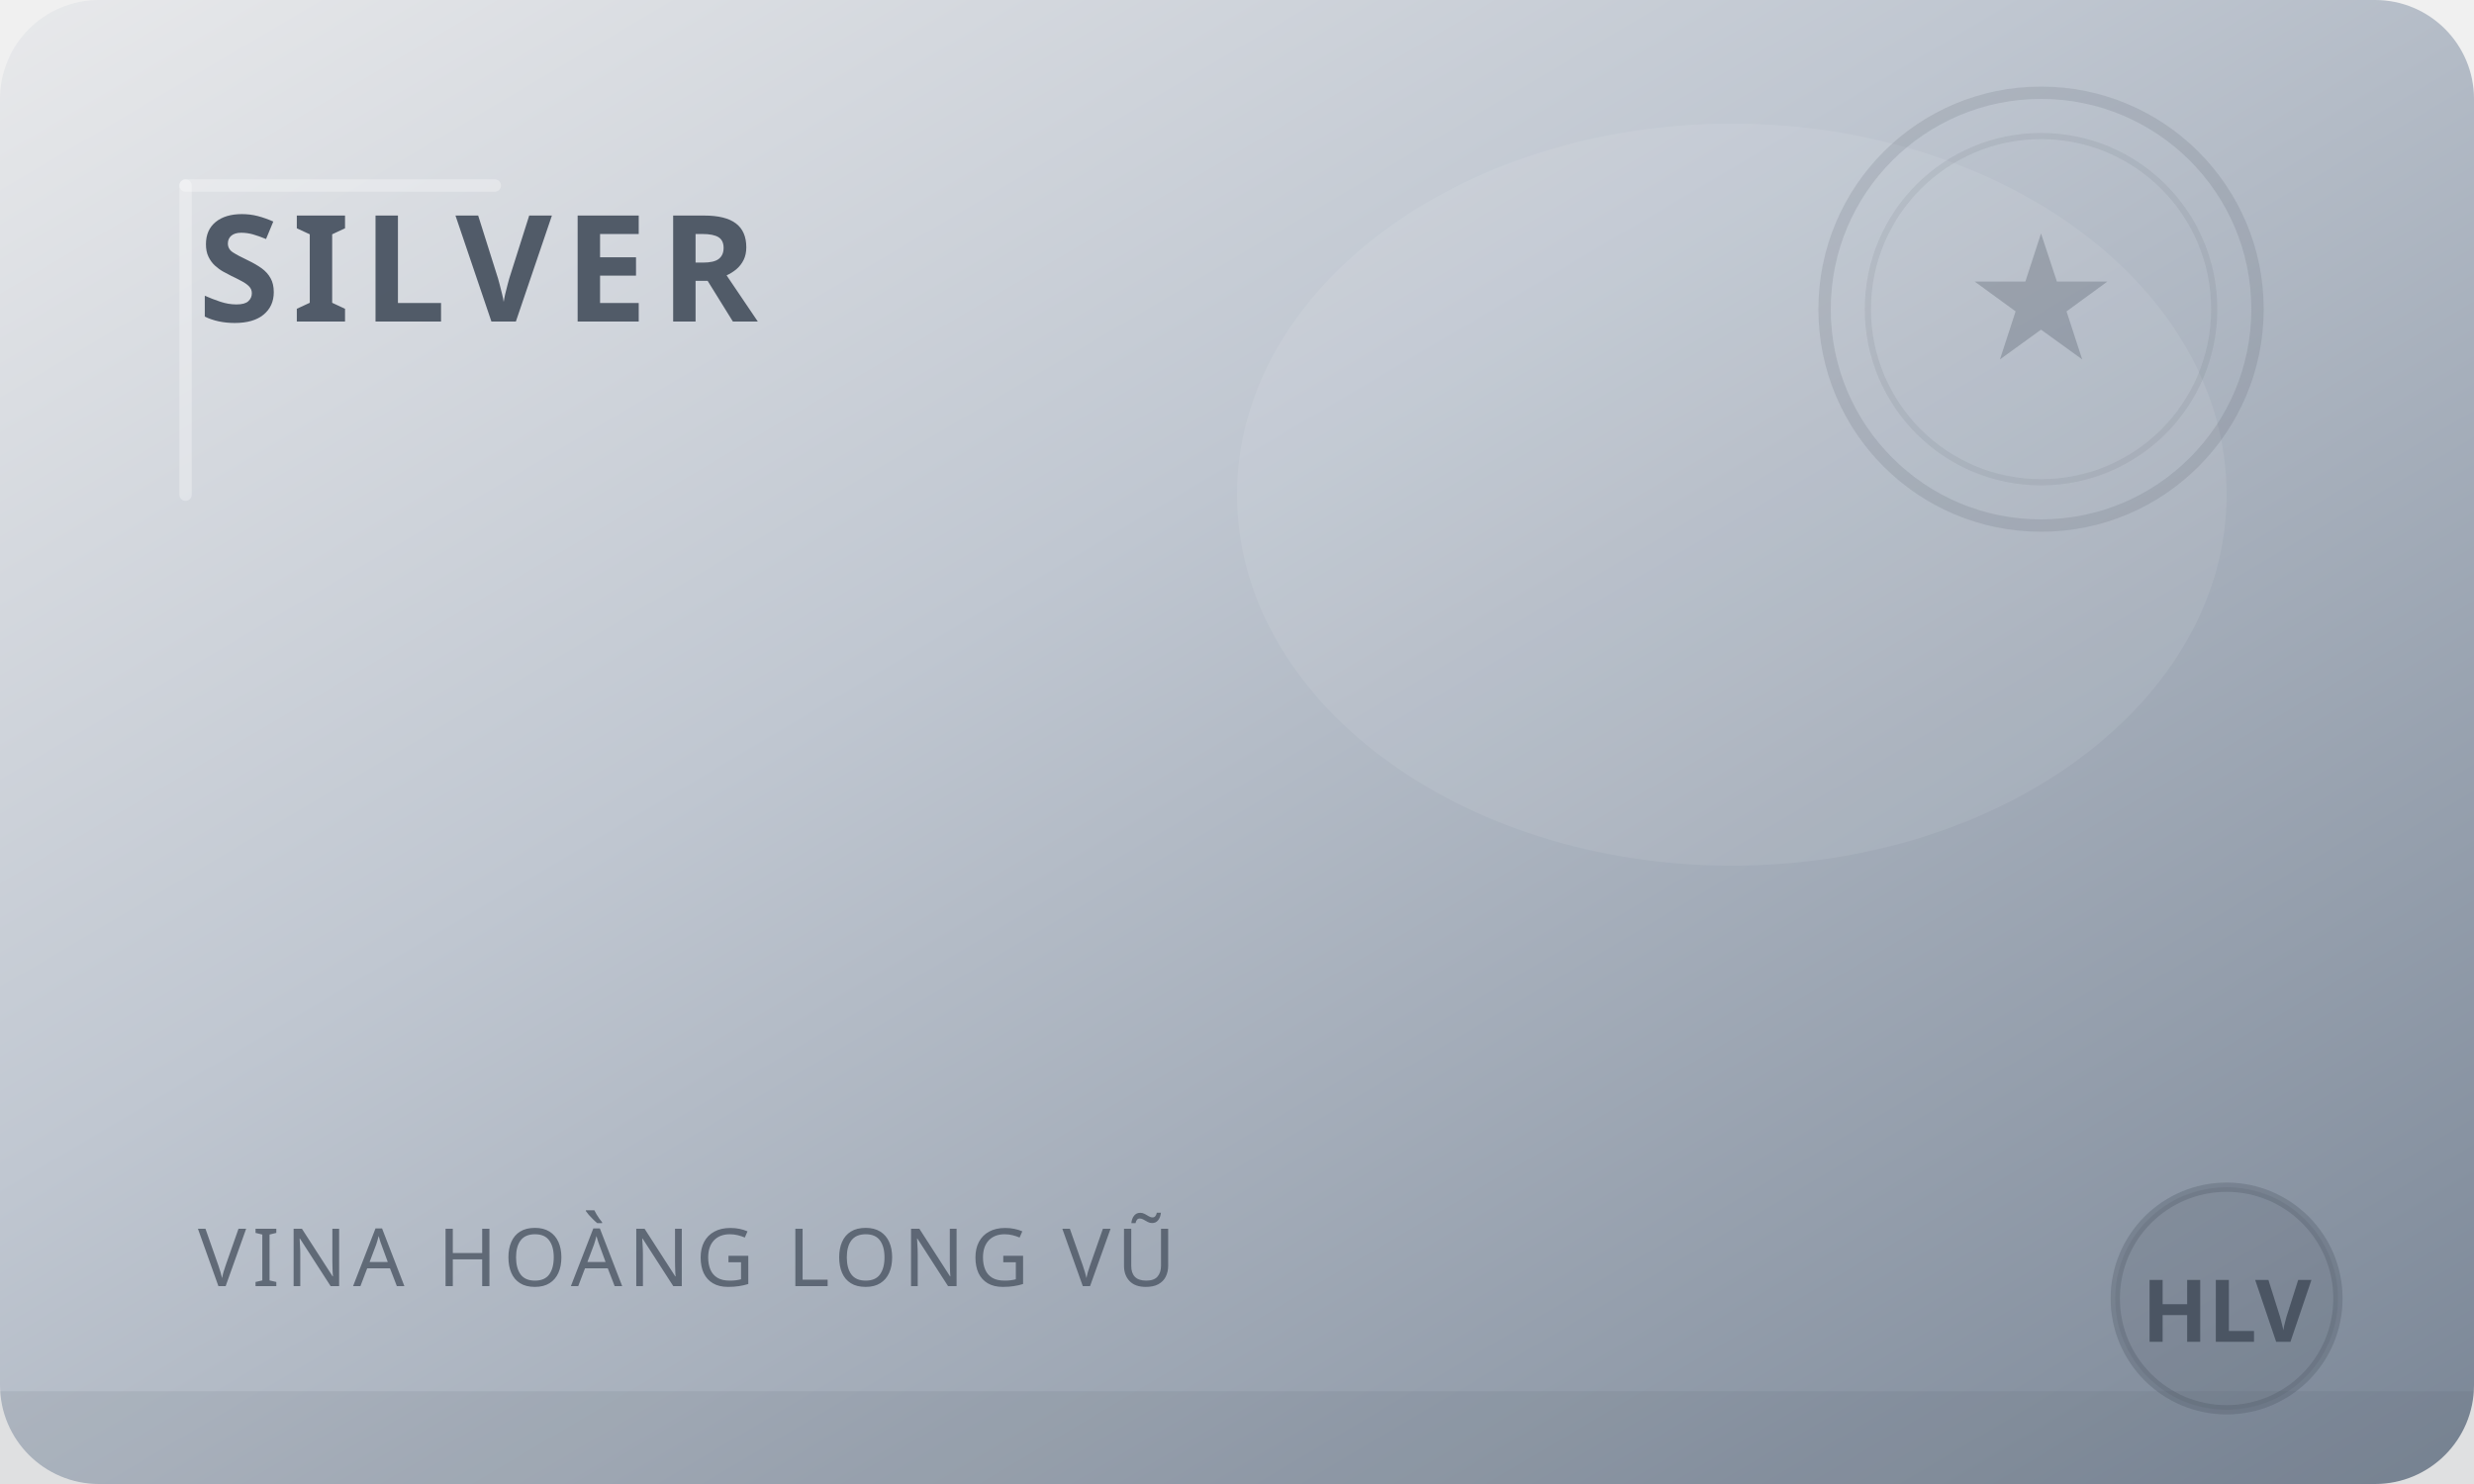
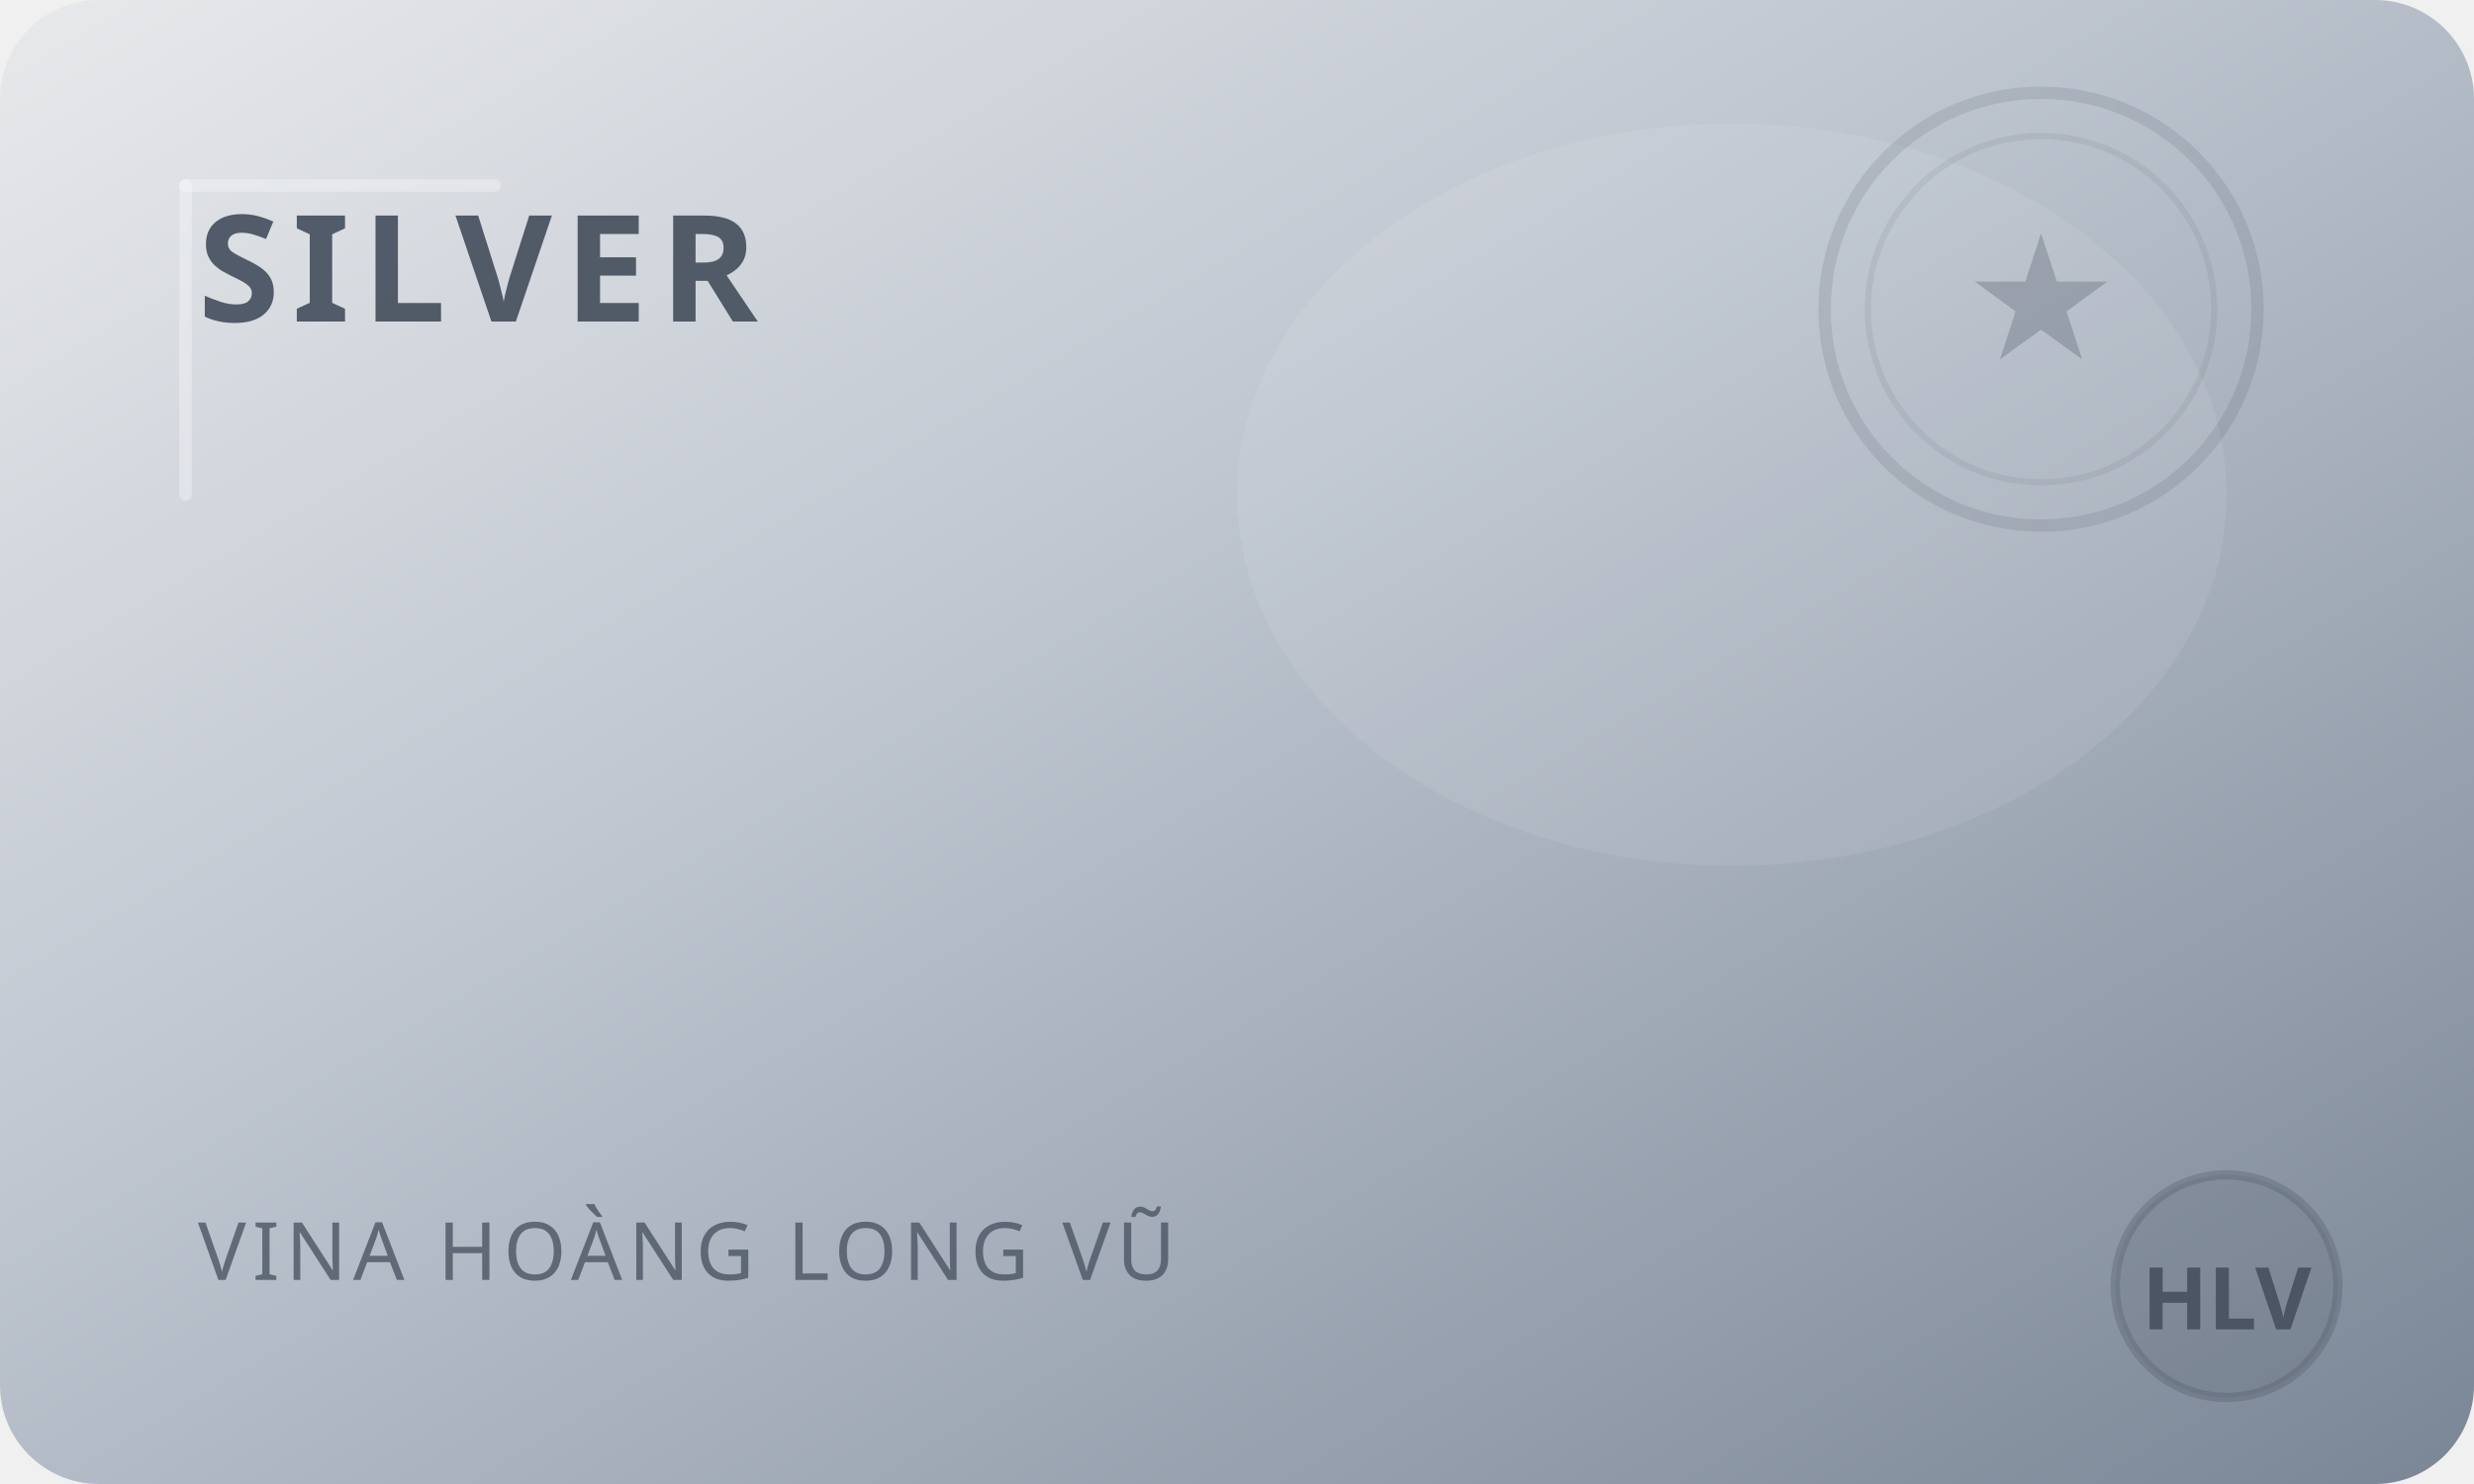
<svg xmlns="http://www.w3.org/2000/svg" width="400" height="240" viewBox="0 0 400 240">
  <defs>
    <linearGradient id="silverGrad" x1="0%" y1="0%" x2="100%" y2="100%">
      <stop offset="0%" style="stop-color:#E8E9EB;stop-opacity:1" />
      <stop offset="40%" style="stop-color:#C0C7D1;stop-opacity:1" />
      <stop offset="100%" style="stop-color:#7A8696;stop-opacity:1" />
    </linearGradient>
  </defs>
  <rect width="400" height="240" rx="16" fill="url(#silverGrad)" />
  <ellipse cx="280" cy="80" rx="80" ry="60" fill="white" opacity="0.08" />
  <line x1="30" y1="30" x2="80" y2="30" stroke="rgba(255,255,255,0.3)" stroke-width="2" stroke-linecap="round" />
  <line x1="30" y1="30" x2="30" y2="80" stroke="rgba(255,255,255,0.3)" stroke-width="2" stroke-linecap="round" />
  <text x="32" y="52" font-family="'Segoe UI', sans-serif" font-size="24" font-weight="900" fill="#4B5563" opacity="0.95" letter-spacing="2">SILVER</text>
  <circle cx="330" cy="50" r="35" fill="none" stroke="rgba(75,85,99,0.15)" stroke-width="2" />
  <circle cx="330" cy="50" r="28" fill="none" stroke="rgba(75,85,99,0.2)" stroke-width="1" opacity="0.5" />
  <text x="330" y="58" font-family="sans-serif" font-size="28" font-weight="bold" text-anchor="middle" fill="rgba(75,85,99,0.3)">★</text>
-   <text x="32" y="208" font-family="'Segoe UI', sans-serif" font-size="13" font-weight="500" fill="rgba(75,85,99,0.8)" letter-spacing="1">VINA HOÀNG LONG VŨ</text>
-   <rect x="0" y="225" width="400" height="15" fill="rgba(75,85,99,0.1)" />
-   <g transform="translate(340, 190)">
+   <text x="32" y="207" font-family="'Segoe UI', sans-serif" font-size="13" font-weight="500" fill="rgba(75,85,99,0.8)" letter-spacing="1">VINA HOÀNG LONG VŨ</text>
+   <g transform="translate(340, 188)">
    <circle cx="20" cy="20" r="18" fill="rgba(75,85,99,0.15)" stroke="rgba(75,85,99,0.3)" stroke-width="1.5" />
    <text x="20" y="27" font-family="'Segoe UI', sans-serif" font-size="14" font-weight="900" text-anchor="middle" fill="#4B5563">HLV</text>
  </g>
</svg>
